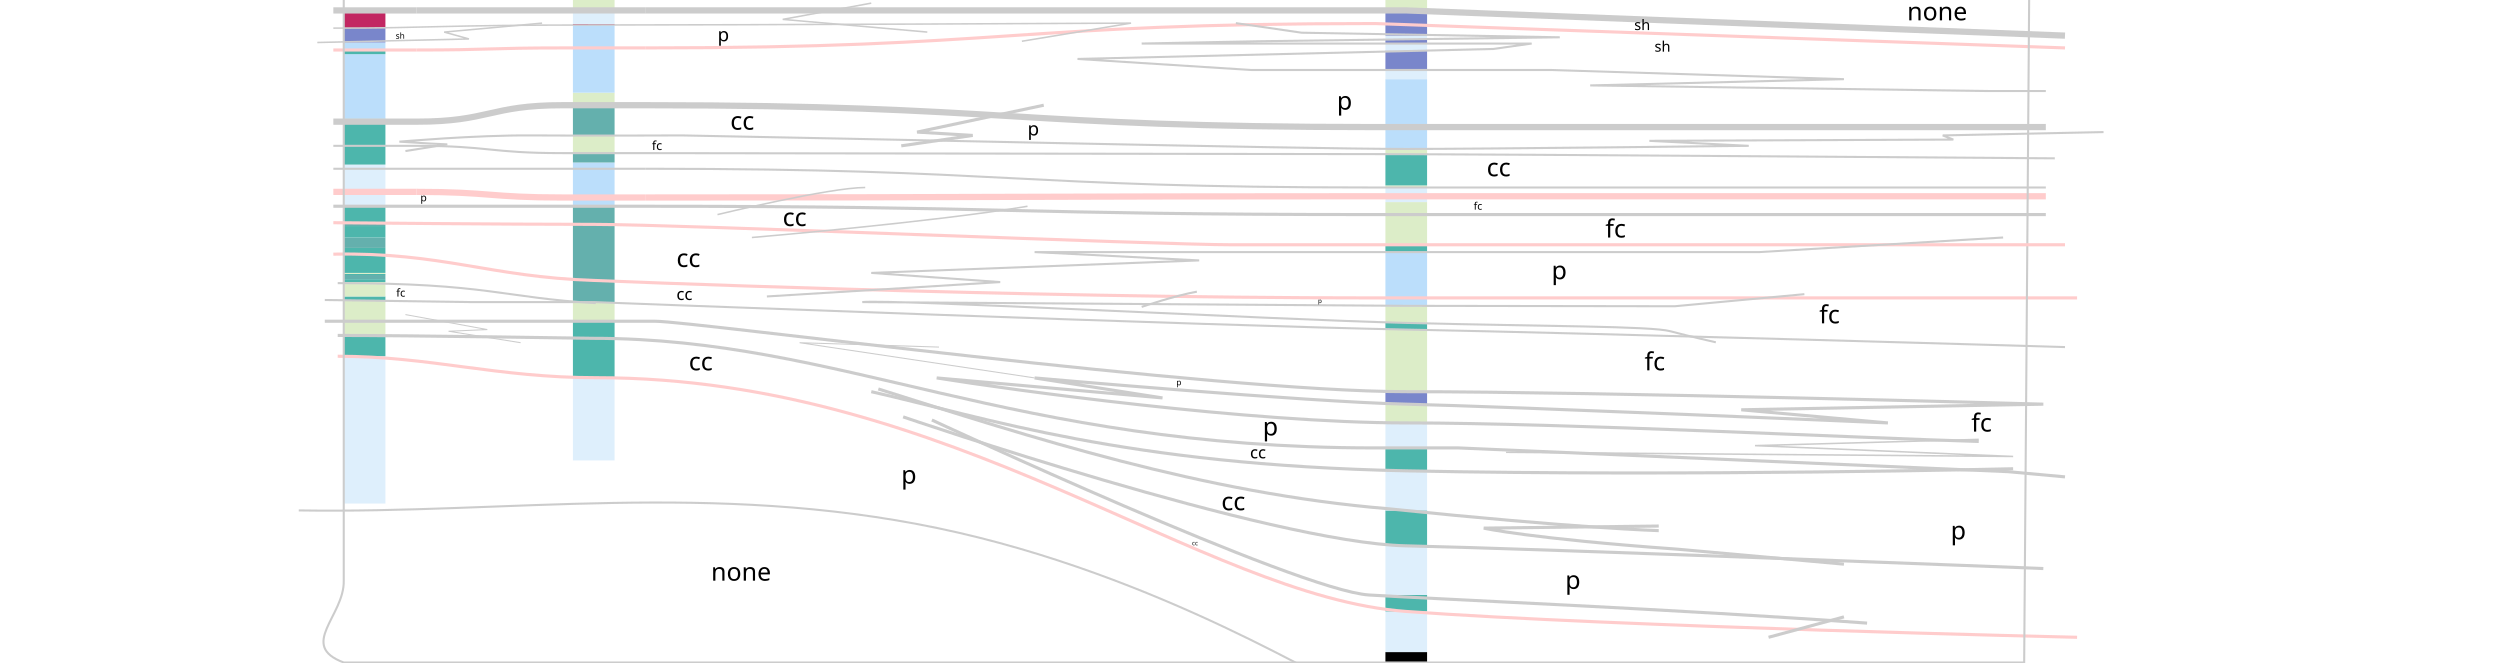
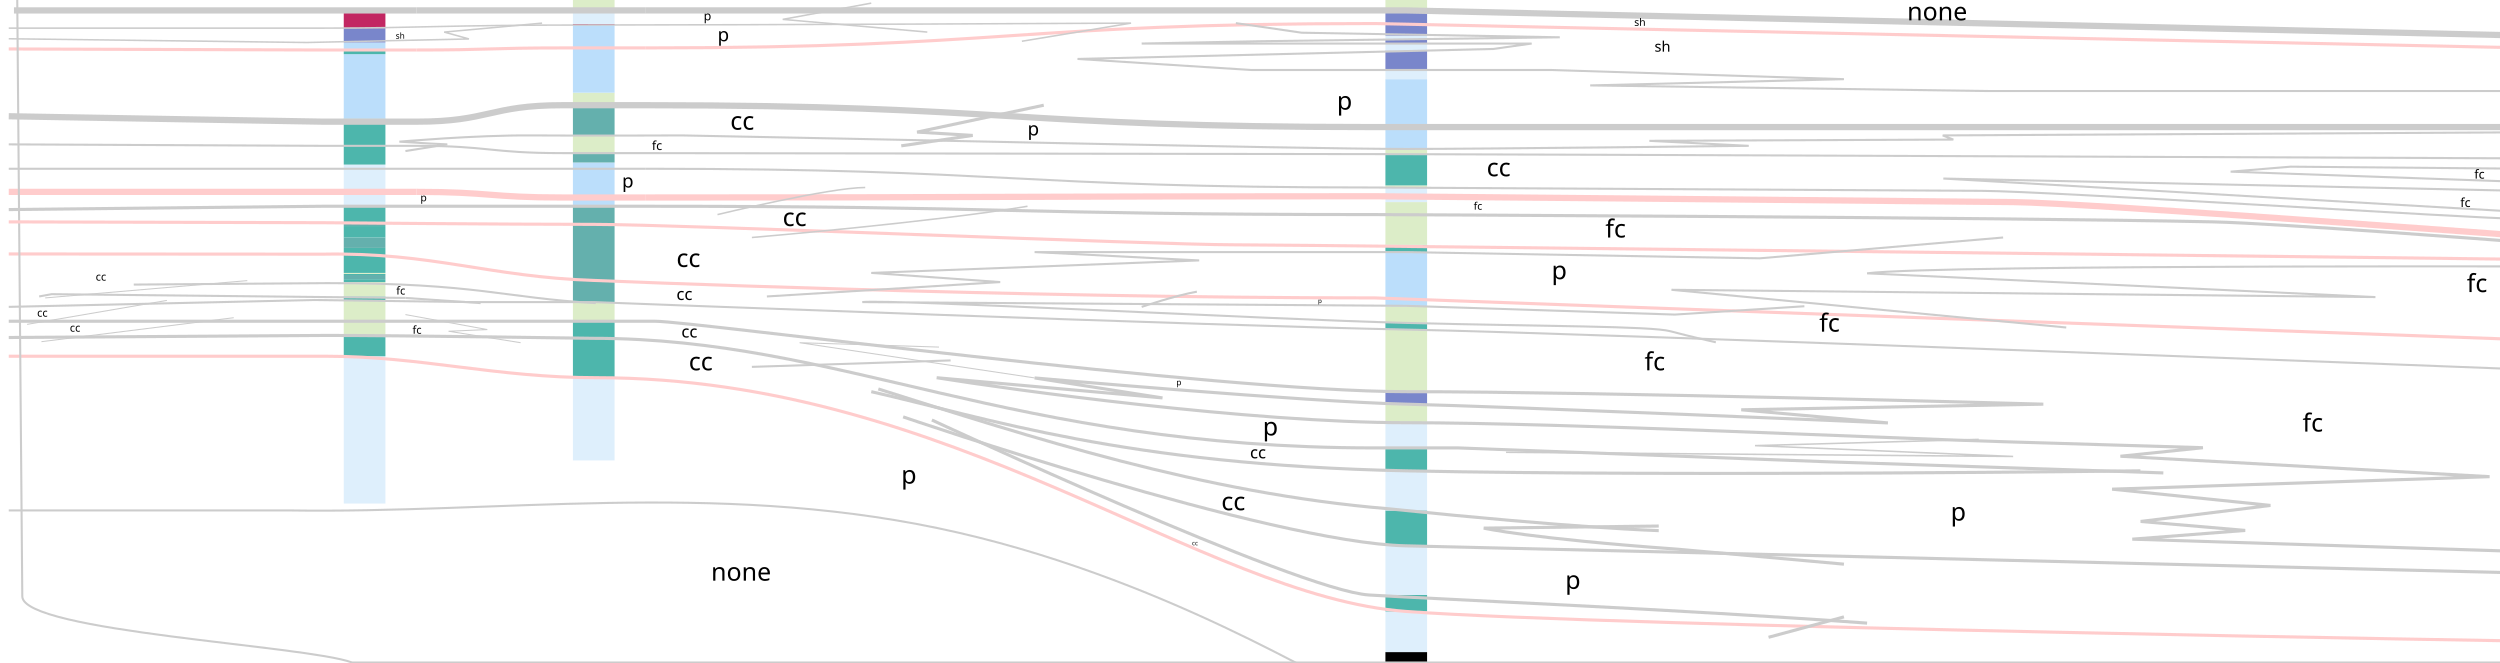
<svg xmlns="http://www.w3.org/2000/svg" version="1.1" id="Layer_1" x="0px" y="0px" width="1200px" height="318px" viewBox="0 0 1200 318" enable-background="new 0 0 1200 318" xml:space="preserve">
  <g id="Layer_1_1_">
    <g display="none">
      <g display="inline">
        <path fill="none" stroke="#FFCCCC" stroke-width="3" d="M160,92.1h40 M200,92.1c35,0,35,2.7,70,2.7h40" />
        <path fill="none" stroke="#FFCCCC" stroke-width="3" d="M160,92.1h40 M200,92.1c35,0,35,2.7,70,2.7h40 M310,94.8     c175,0,175-0.6,350-0.6h40" />
      </g>
      <g display="inline">
        <path fill="none" stroke="#CCCCCC" d="M160,70h40 M200,70c35,0,35,3.5,70,3.5h40" />
      </g>
      <g display="inline">
        <path fill="none" stroke="#FFCCCC" stroke-width="1.5" d="M160,123h40 M200,123c35,0,35,11,70,11h40" />
        <path fill="none" stroke="#FFCCCC" stroke-width="1.5" d="M160,123h40 M200,123c35,0,35,11,70,11h40 M310,134c175,0,175,9,350,9     h40" />
      </g>
      <g display="inline">
        <path fill="none" stroke="#FFCCCC" stroke-width="1.5" d="M160,24h40 M200,24c35,0,35-1,70-1h40" />
        <path fill="none" stroke="#FFCCCC" stroke-width="1.5" d="M160,24h40 M200,24c35,0,35-1,70-1h40 M310,23c175,0,175-11.7,350-11.7     h40" />
      </g>
      <g display="inline">
        <path fill="none" stroke="#FFCCCC" stroke-width="1.5" d="M160,171h40 M200,171c35,0,35,10.6,70,10.6h40" />
        <path fill="none" stroke="#FFCCCC" stroke-width="1.5" d="M160,171h40 M200,171c35,0,35,10.6,70,10.6h40 M310,181.6     c175,0,175,111.9,350,111.9h40" />
      </g>
      <g display="inline">
        <path fill="none" stroke="#FFCCCC" stroke-width="1.5" d="M160,79h40 M200,79c35,0,35-1,70-1h40" />
        <path fill="none" stroke="#FFCCCC" stroke-width="1.5" d="M160,79h40 M200,79c35,0,35-1,70-1h40 M310,78c175,0,175,11,350,11h40" />
      </g>
      <g display="inline">
        <path fill="none" stroke="#CCCCCC" d="M160,81h40 M200,81c35,0,35,0,70,0h40" />
        <path fill="none" stroke="#CCCCCC" d="M160,81h40 M200,81c35,0,35,0,70,0h40 M310,81c175,0,175,9,350,9h40" />
      </g>
      <g display="inline">
        <path fill="none" stroke="#CCCCCC" stroke-width="3" d="M160,58.4h40 M200,58.4c35,0,35-7.9,70-7.9h40" />
        <path fill="none" stroke="#CCCCCC" stroke-width="3" d="M160,58.4h40 M200,58.4c35,0,35-7.9,70-7.9h40 M310,50.5     C485,50.5,485,61,660,61h40" />
      </g>
      <g display="inline">
        <path fill="none" stroke="#CCCCCC" stroke-width="1.5" d="M160,161h40 M200,161c35,0,35,2,70,2h40" />
        <path fill="none" stroke="#CCCCCC" stroke-width="1.5" d="M160,161h40 M200,161c35,0,35,2,70,2h40 M310,163c175,0,175,52,350,52     h40" />
      </g>
      <g display="inline">
        <path fill="none" stroke="#CCCCCC" stroke-width="1.5" d="M160,99h40 M200,99c35,0,35,0,70,0h40" />
        <path fill="none" stroke="#CCCCCC" stroke-width="1.5" d="M160,99h40 M200,99c35,0,35,0,70,0h40 M310,99c175,0,175,4,350,4h40" />
      </g>
      <g display="inline">
        <path fill="none" stroke="#CCCCCC" stroke-width="3" d="M160,5h40 M200,5c35,0,35,0,70,0h40" />
        <path fill="none" stroke="#CCCCCC" stroke-width="3" d="M160,5h40 M200,5c35,0,35,0,70,0h40 M310,5c175,0,175,0,350,0h40" />
      </g>
    </g>
    <g>
      <g transform="translate(165, 5)">
        <g>
          <g>
            <rect y="166" fill="#DEEFFC" width="20" height="70.7" />
            <rect y="156" fill="#4DB6AC" width="20" height="10" />
            <rect y="139" fill="#DCEDC8" width="20" height="17" />
            <rect y="137.3" fill="#4DB6AC" width="20" height="1.7" />
            <rect y="130.4" fill="#DCEDC8" width="20" height="6.9" />
            <rect y="129" fill="#4DB6AC" width="20" height="1.4" />
            <rect y="127" fill="#64B0AD" width="20" height="2" />
            <rect y="126.5" fill="#4DB6AC" width="20" height="0.5" />
            <rect y="126" fill="#DCEDC8" width="20" height="0.5" />
            <rect y="114" fill="#4DB6AC" width="20" height="12" />
            <rect y="109" fill="#64B0AD" width="20" height="5" />
            <rect y="103.5" fill="#4DB6AC" width="20" height="5.5" />
            <rect y="101.8" fill="#64B0AD" width="20" height="1.7" />
            <rect y="94" fill="#4DB6AC" width="20" height="7.8" />
            <rect y="74" fill="#DEEFFC" width="20" height="20" />
            <rect y="52" fill="#4DB6AC" width="20" height="22" />
            <rect y="21" fill="#BBDEFB" width="20" height="31" />
            <rect y="19" fill="#4DB6AC" width="20" height="2" />
            <rect y="15.4" fill="#BBDEFB" width="20" height="3.6" />
            <rect y="8.5" fill="#7986CB" width="20" height="6.9" />
            <rect y="0" fill="#C22762" width="20" height="8.5" />
            <rect y="-0.5" fill="#DCEDC8" width="20" height="0.5" />
          </g>
        </g>
      </g>
      <g transform="translate(275, 5)">
        <g>
          <g>
            <rect y="176.3" fill="#DEEFFC" width="20" height="39.7" />
            <rect y="149.2" fill="#4DB6AC" width="20" height="27.1" />
            <rect y="140" fill="#DCEDC8" width="20" height="9.2" />
            <rect y="94" fill="#64B0AD" width="20" height="46" />
            <rect y="73" fill="#BBDEFB" width="20" height="21" />
            <rect y="68.5" fill="#64B0AD" width="20" height="4.5" />
            <rect y="60" fill="#DCEDC8" width="20" height="8.5" />
            <rect y="45.5" fill="#64B0AD" width="20" height="14.5" />
            <rect y="39.5" fill="#DCEDC8" width="20" height="6" />
            <rect y="7" fill="#BBDEFB" width="20" height="32.5" />
            <rect y="6.5" fill="#C22762" width="20" height="0.5" />
            <rect y="0" fill="#DEEFFC" width="20" height="6.5" />
            <rect y="-7" fill="#DCEDC8" width="20" height="7" />
          </g>
        </g>
      </g>
      <g transform="translate(665, 5)">
        <g>
          <g>
            <rect y="308" width="20" height="50" />
            <rect y="288.5" fill="#DEEFFC" width="20" height="19.5" />
            <rect y="280.6" fill="#4DB6AC" width="20" height="7.9" />
            <rect y="257" fill="#DEEFFC" width="20" height="23.6" />
            <rect y="240" fill="#4DB6AC" width="20" height="17" />
            <rect y="221" fill="#DEEFFC" width="20" height="19" />
            <rect y="210" fill="#4DB6AC" width="20" height="11" />
            <rect y="198" fill="#DEEFFC" width="20" height="12" />
            <rect y="189" fill="#DCEDC8" width="20" height="9" />
            <rect y="183" fill="#7986CB" width="20" height="6" />
            <rect y="153" fill="#DCEDC8" width="20" height="30" />
            <rect y="150" fill="#4DB6AC" width="20" height="3" />
            <rect y="142" fill="#DCEDC8" width="20" height="8" />
            <rect y="116" fill="#BBDEFB" width="20" height="26" />
            <rect y="112.5" fill="#4DB6AC" width="20" height="3.5" />
            <rect y="92" fill="#DCEDC8" width="20" height="20.5" />
            <rect y="85" fill="#DEEFFC" width="20" height="7" />
            <rect y="84" fill="#DCEDC8" width="20" height="1" />
            <rect y="69" fill="#4DB6AC" width="20" height="15" />
            <rect y="66.5" fill="#DCEDC8" width="20" height="2.5" />
            <rect y="33" fill="#BBDEFB" width="20" height="33.5" />
            <rect y="28.6" fill="#DEEFFC" width="20" height="4.4" />
            <rect y="19.3" fill="#7986CB" width="20" height="9.3" />
            <rect y="15.9" fill="#DEEFFC" width="20" height="3.4" />
            <rect y="13.7" fill="#7986CB" width="20" height="2.2" />
            <rect y="12.1" fill="#DEEFFC" width="20" height="1.6" />
            <rect y="0" fill="#7986CB" width="20" height="12.1" />
            <rect y="-33.9" fill="#DCEDC8" width="20" height="33.9" />
          </g>
        </g>
      </g>
    </g>
  </g>
  <g id="Lines">
-     <path fill="none" stroke="#FFCCCC" stroke-width="1.5" d="M160,122L160,122c52.5-1,75,11,125,12.6c0,0,200,8.4,375,8.4h337" />
-     <path fill="none" stroke="#FFCCCC" stroke-width="1.5" d="M162.1,171c44.5,0,76,10.3,124.3,10.3c170.8,0,290.1,105,388.6,112.2   c99.4,7.3,322,12.4,322,12.4" />
+     <path fill="none" stroke="#FFCCCC" stroke-width="1.5" d="M4.2,121.9L155,122l0,0c52.5-1,80,11,130,12.6c0,0,200,8.4,375,8.4   l578.1,21" />
+     <path fill="none" stroke="#FFCCCC" stroke-width="1.5" d="M4.2,171h152.9c44.5,0,81,10.3,129.3,10.3c170.8,0,290.1,105,388.6,112.2   c99.4,7.3,547,14.4,547,14.4" />
    <path fill="none" stroke="#CCCCCC" stroke-width="1.5" d="M447.3,201.6c0,0,175.7,81.9,209.9,84s147.8,6.8,239,13.5" />
-     <path fill="none" stroke="#CCCCCC" stroke-width="1.5" d="M980.8,272.9c0,0-241-9.5-305.9-10.9c-64.8-1.4-241.4-61.9-241.4-61.9" />
+     <path fill="none" stroke="#CCCCCC" stroke-width="1.5" d="M1205.8,274.9c0,0-466-11.5-530.9-12.9c-64.8-1.4-241.4-61.9-241.4-61.9" />
    <path fill="none" stroke="#CCCCCC" stroke-width="1.5" d="M796.2,252.5l-84,1c0,0,22,5,92.9,10.1l80,7.2" />
    <path fill="none" stroke="#CCCCCC" stroke-width="1.5" d="M421.6,186.7c72.1,22.8,156.2,50.2,244.8,57.5   c92.1,9.5,129.8,10.5,129.8,10.5" />
-     <path fill="none" stroke="#CCCCCC" stroke-width="1.5" d="M966.3,225c0,0-155.7,3.8-291.3,1s-201.5-25.5-256.8-38" />
-     <path fill="none" stroke="#CCCCCC" stroke-width="1.5" d="M162.1,161c35,0,122.9,1.4,122.9,1.4c118.7,0,200,52.6,375,52.6h40   l263.9,11.4l27.3,2.5" />
-     <line fill="none" stroke="#FFCCCC" stroke-width="3" x1="160" y1="92.1" x2="200" y2="92.1" />
+     <path fill="none" stroke="#CCCCCC" stroke-width="1.5" d="M1027.4,226c0,0-216.8,2.8-352.4,0s-201.5-25.5-256.8-38" />
+     <path fill="none" stroke="#CCCCCC" stroke-width="1.5" d="M4.2,162l152.9-1c35,0,127.9,1.4,127.9,1.4c118.7,0,200,52.6,375,52.6h40   l178.4,6.7l160,5.3" />
+     <polyline fill="none" stroke="#FFCCCC" stroke-width="3" points="4.2,92.1 155,92.1 200,92.1  " />
    <path fill="none" stroke="#FFCCCC" stroke-width="3" d="M200,92.1c35,0,35,2.7,70,2.7h40" />
-     <path fill="none" stroke="#FFCCCC" stroke-width="3" d="M310,94.8c175,0,175-0.6,350-0.6h322" />
-     <path fill="none" stroke="#CCCCCC" d="M160,70h40c35,0,35,3.5,70,3.5h40c67.5,0,310.2,0.5,365,0.5c33.6,0,311.3,2,311.3,2" />
-     <line fill="none" stroke="#FFCCCC" stroke-width="1.5" x1="160" y1="24" x2="200" y2="24" />
+     <path fill="none" stroke="#FFCCCC" stroke-width="3" d="M310,94.8c175,0,175-0.6,350-0.6c0,0,229.7,2,306.3,2.8   c33.2,0.3,255.7,17,255.7,17" />
+     <path fill="none" stroke="#CCCCCC" d="M4.2,69.3L155,70h45c35,0,35,3.5,70,3.5h40c67.5,0,310.2,0.5,365,0.5c33.6,0,533.3,2,533.3,2   " />
+     <polyline fill="none" stroke="#FFCCCC" stroke-width="1.5" points="4.2,23.5 155,24 200,24  " />
    <path fill="none" stroke="#FFCCCC" stroke-width="1.5" d="M200,24c35,0,35-1,70-1h40" />
-     <path fill="none" stroke="#FFCCCC" stroke-width="1.5" d="M310,23c175,0,175-11.7,350-11.7L991.2,23" />
-     <path fill="none" stroke="#CCCCCC" d="M160,81c0,0,75,0,110,0h40" />
-     <path fill="none" stroke="#CCCCCC" d="M310,81c175,0,175,9,350,9h322" />
-     <path fill="none" stroke="#CCCCCC" stroke-width="3" d="M160,58.4h40c35,0,35-7.9,70-7.9h40C485,50.5,485,61,660,61h322" />
-     <path fill="none" stroke="#CCCCCC" stroke-width="1.5" d="M160,99h150c175,0,175,4,350,4h322" />
-     <line fill="none" stroke="#CCCCCC" stroke-width="3" x1="160" y1="5" x2="200" y2="5" />
+     <path fill="none" stroke="#FFCCCC" stroke-width="1.5" d="M310,23c175,0,175-11.7,350-11.7L1213.2,23" />
+     <path fill="none" stroke="#CCCCCC" d="M4.2,81H155c0,0,80,0,115,0h40" />
+     <path fill="none" stroke="#CCCCCC" d="M310,81c175,0,175,9,350,9c0,0,187.4,1,291.1,1.6c32.4,0.2,239.2,13.4,257.2,13.4" />
+     <path fill="none" stroke="#CCCCCC" stroke-width="3" d="M4.2,55.8L155,58.4h45c35,0,35-7.9,70-7.9h40C485,50.5,485,61,660,61h561.6   " />
+     <path fill="none" stroke="#CCCCCC" stroke-width="1.5" d="M4.2,100.6L155,99h155c175,0,175,4,350,4c0,0,301.8,1.3,402.3,3.5   c30.7,0.7,141.7,9.2,141.7,9.2" />
+     <polyline fill="none" stroke="#CCCCCC" stroke-width="3" points="6.7,5 155,5 200,5  " />
    <path fill="none" stroke="#CCCCCC" stroke-width="3" d="M200,5c35,0,35,0,70,0h40" />
-     <path fill="none" stroke="#CCCCCC" stroke-width="3" d="M310,5c175,0,190,0,365,0l316.2,12.1" />
-     <path fill="none" stroke="#CCCCCC" d="M165,278.7V-1.6h809L971.6,318H165C142.9,309.8,165.4,295.6,165,278.7z" />
-     <path fill="none" stroke="#CCCCCC" d="M143.4,245c100.7,1.6,198.8-14,306.7,8.5s191.7,77.8,198.8,77.8" />
+     <path fill="none" stroke="#CCCCCC" stroke-width="3" d="M310,5c175,0,190,0,365,0l538.2,12.1" />
+     <path fill="none" stroke="#CCCCCC" d="M10.7,286.3L8.2-9.4L1204-1.6V318H169C146.9,309.8,11.1,303.2,10.7,286.3z" />
+     <path fill="none" stroke="#CCCCCC" d="M4.2,245h134.2c100.7,1.6,203.8-14,311.7,8.5s191.7,77.8,198.8,77.8" />
    <path fill="none" stroke="#CCCCCC" stroke-width="0.75" d="M949.8,210.9l-107.4,3l123.9,5.2l-243.4-2" />
-     <path fill="none" stroke="#CCCCCC" stroke-width="1.5" d="M155.9,154.2c25.6,0,140.3,0,158.6,0S583.4,188,675,188s305.8,6,305.8,6   l-145,2.7l70.4,6.3c0,0-183-7.9-231.2-9s-178.4-12.6-178.4-12.6L558,191l-108.4-9.6C484.8,187.1,600.2,203,675,203   s221,7.4,274.8,8.9" />
-     <path fill="none" stroke="#FFCCCC" stroke-width="1.5" d="M991.2,117.5c0,0-363.1,0-399.3,0s-266.2-9.8-306.9-9.8s-125-0.8-125-0.8   " />
+     <path fill="none" stroke="#CCCCCC" stroke-width="1.5" d="M1238.1,265.6l-214.6-6.8l54.2-4.2l-50.2-4.3l62.3-7.7l-76-7.8l181.2-6   l-177.2-9.8l39.6-4.1l-93.2-2.8c-53.8-1.5-214.4-9.2-289.2-9.2s-190.2-15.9-225.4-21.6L558,191l-61.4-9.6   c0,0,130.2,11.5,178.4,12.6s231.2,9,231.2,9l-70.4-6.3l145-2.7c0,0-214.2-6-305.8-6s-342.2-33.8-360.5-33.8s-138,0-163.6,0H4.2" />
+     <path fill="none" stroke="#FFCCCC" stroke-width="1.5" d="M1213.2,124.5c0,0-585.1-7-621.3-7s-266.2-9.8-306.9-9.8   s-130-0.8-130-0.8L4.2,106.5" />
    <line fill="none" stroke="#CCCCCC" stroke-width="1.5" x1="848.9" y1="305.9" x2="885.1" y2="296.1" />
-     <path fill="none" stroke="#CCCCCC" d="M155.9,144l69.9,1H285c0,0,303.4,11.6,390,13.2s316.2,8.4,316.2,8.4" />
+     <path fill="none" stroke="#CCCCCC" d="M4.2,147.3l146.7-3.3l74.9,1H285c0,0,303.4,11.6,390,13.2s546.6,19.5,546.6,19.5" />
    <polyline fill="none" stroke="#CCCCCC" stroke-width="0.5" points="249.9,164.5 215.3,159 233.9,158.2 194.6,151  " />
    <polyline fill="none" stroke="#CCCCCC" stroke-width="0.5" points="450.7,166.6 383.8,164.5 496.6,181.4  " />
-     <path fill="none" stroke="#CCCCCC" d="M194.6,72.5l20.1-3.2l-8.2-0.4L191.7,68c0,0,36.6-3.2,63.3-3s72.4,0,72.4,0   c74.2,1.3,297.3,6.5,347.6,6.5c36.7,0,164.4-1.5,164.4-1.5l-47.7-2.4L937.6,67l-5.1-2l77.2-1.6" />
-     <polyline fill="none" stroke="#CCCCCC" points="368.1,142.3 480.1,135.4 418.2,131 575.6,125 496.6,121 675,121 844.6,121    961.5,114  " />
-     <path fill="none" stroke="#CCCCCC" d="M162.1,135.9c72.4,0,79.6,7.1,123.9,9.6" />
-     <path fill="none" stroke="#CCCCCC" d="M823.6,164.3c0,0-12.5-2.8-21.8-5.3s-59.3-2.3-126.8-4s-246.4-11.5-261.1-10l261.1,1.8   l128.9,0.2l62.2-5.8" />
+     <path fill="none" stroke="#CCCCCC" d="M194.6,72.5l20.1-3.2l-8.2-0.4L191.7,68c0,0,36.6-3.2,63.3-3s72.4,0,72.4,0   c74.2,1.3,297.3,6.5,347.6,6.5c36.7,0,164.4-1.5,164.4-1.5l-47.7-2.4L937.6,67l-5.1-2l299.2-1.6" />
+     <polyline fill="none" stroke="#CCCCCC" points="368.1,142.3 480.1,135.4 418.2,131 575.6,125 496.6,121 675,121 844.6,124    961.5,114  " />
+     <path fill="none" stroke="#CCCCCC" d="M64.2,136.6l92.9-0.7c72.4,0,84.6,7.1,128.9,9.6" />
+     <path fill="none" stroke="#CCCCCC" d="M194.6,143l-169.8-1.8l-6,1.1" />
+     <path fill="none" stroke="#CCCCCC" d="M823.6,164.3c0,0-12.5-2.8-21.8-5.3s-59.3-2.3-126.8-4s-246.4-11.5-261.1-10l261.1,1.8   l128.9,4.2l62.2-4" />
    <path fill="none" stroke="#CCCCCC" stroke-width="0.75" d="M360.9,114c0,0,88.1-7.5,132.3-15" />
    <path fill="none" stroke="#CCCCCC" d="M548,147.3c0,0,16.3-5.5,26.5-7.3" />
    <polyline fill="none" stroke="#CCCCCC" stroke-width="1.5" points="432.6,70 466.9,65 440.2,63.4 501,50.5  " />
-     <path fill="none" stroke="#CCCCCC" stroke-width="0.75" d="M160,13.5c47.3,0,50.3-1.5,125-1.5s257.9-0.9,257.9-0.9l-52.4,8.7" />
-     <polyline fill="none" stroke="#CCCCCC" stroke-width="0.75" points="152.3,20.4 225.1,18.7 213.2,15.4 260.2,11.1  " />
+     <path fill="none" stroke="#CCCCCC" stroke-width="0.75" d="M4.2,13.5H155c47.3,0,55.3-1.5,130-1.5s257.9-0.9,257.9-0.9l-52.4,8.7" />
+     <polyline fill="none" stroke="#CCCCCC" stroke-width="0.75" points="4.2,18.6 147.3,20.4 225.1,18.7 213.2,15.4 260.2,11.1  " />
    <polyline fill="none" stroke="#CCCCCC" stroke-width="0.75" points="445.1,15.4 375.7,9.3 418.2,1.5  " />
-     <polyline fill="none" stroke="#CCCCCC" points="593.2,11.1 624.8,15.7 748.7,17.9 603.7,19.8 548,20.9 735.2,20.9 716.8,23.5    517.2,28.3 600.7,33.6 744.7,33.6 885.1,38 763.3,41 954.3,43.7 982,43.7  " />
+     <polyline fill="none" stroke="#CCCCCC" points="593.2,11.1 624.8,15.7 748.7,17.9 603.7,19.8 548,20.9 735.2,20.9 716.8,23.5    517.2,28.3 600.7,33.6 744.7,33.6 885.1,38 763.3,41 954.3,43.7 1204,43.7  " />
    <path fill="none" stroke="#CCCCCC" stroke-width="0.75" d="M344.4,103c0,0,53.7-13,70.9-13" />
    <path fill="none" d="M520.6,245c10.4-0.2,35.8,0,35.8,0" />
    <path fill="none" d="M550.5,238.5c10.4-0.2,35.8-9.6,35.8-9.6" />
    <path fill="none" d="M568.3,220.1C578.7,219.9,600,209,600,209" />
+     <path fill="none" stroke="#CCCCCC" d="M991.8,157.2l-189.5-18.1l337.9,3.5l-244-11.4c33.5-4.4,370.5-3.2,370.5-3.2" />
+     <polyline fill="none" stroke="#CCCCCC" points="1213.2,81 1099.5,80 1070.7,82.4 1221.6,87.7 1209.6,91.6 932.8,85.7 1216.5,102.1     " />
+     <line fill="none" stroke="#CCCCCC" x1="456.3" y1="173" x2="360.9" y2="176.1" />
+     <line fill="none" stroke="#CCCCCC" stroke-width="0.5" x1="21.7" y1="143" x2="118.7" y2="134.7" />
+     <line fill="none" stroke="#CCCCCC" x1="194.6" y1="143" x2="230.7" y2="145.5" />
+     <line fill="none" stroke="#CCCCCC" stroke-width="0.5" x1="19.9" y1="164" x2="112.2" y2="152.5" />
+     <line fill="none" stroke="#CCCCCC" stroke-width="0.5" x1="13" y1="155.7" x2="80.1" y2="144.2" />
  </g>
  <g id="Facies">
    <text transform="matrix(1 0 0 1 330.6108 177.7471)" font-family="'ArialMT'" font-size="12px">cc</text>
    <text transform="matrix(1 0 0 1 341.3084 278.7215)" font-family="'ArialMT'" font-size="12px">none</text>
-     <text transform="matrix(1 0 0 1 946.2139 207.1543)" font-family="'ArialMT'" font-size="12px">fc</text>
+     <text transform="matrix(1 0 0 1 1105.206 207.1543)" font-family="'ArialMT'" font-size="12px">fc</text>
    <text transform="matrix(1 0 0 1 751.3169 282.6447)" font-family="'ArialMT'" font-size="12px">p</text>
    <text transform="matrix(1 0 0 1 606.1223 209.0004)" font-family="'ArialMT'" font-size="12px">p</text>
    <text transform="matrix(1 0 0 1 432.5821 232.1247)" font-family="'ArialMT'" font-size="12px">p</text>
    <text transform="matrix(1 0 0 1 564.6277 184.9206)" font-family="'ArialMT'" font-size="4px">p</text>
    <text transform="matrix(1 0 0 1 789.3549 177.7468)" font-family="'ArialMT'" font-size="12px">fc</text>
    <text transform="matrix(1 0 0 1 770.5541 114.0005)" font-family="'ArialMT'" font-size="12px">fc</text>
    <text transform="matrix(1 0 0 1 641.702 52.609)" font-family="'ArialMT'" font-size="12px">p</text>
    <text transform="matrix(1 0 0 1 375.6619 108.4999)" font-family="'ArialMT'" font-size="12px">cc</text>
    <text transform="matrix(1 0 0 1 324.682 128.1499)" font-family="'ArialMT'" font-size="12px">cc</text>
    <text transform="matrix(1 0 0 1 324.6821 144)" font-family="'ArialMT'" font-size="8px">cc</text>
    <text transform="matrix(1 0 0 1 744.7489 134)" font-family="'ArialMT'" font-size="12px">p</text>
    <text transform="matrix(1 0 0 1 493.227 64.9998)" font-family="'ArialMT'" font-size="9px">p</text>
    <text transform="matrix(1 0 0 1 350.5292 62.2503)" font-family="'ArialMT'" font-size="12px">cc</text>
    <text transform="matrix(1 0 0 1 632.6437 145.4619)" font-family="'ArialMT'" font-size="3px">p</text>
    <text transform="matrix(1 0 0 1 344.4357 19.7998)" font-family="'ArialMT'" font-size="9px">p</text>
    <text transform="matrix(1 0 0 1 794.1621 24.7954)" font-family="'ArialMT'" font-size="7px">sh</text>
-     <text transform="matrix(1 0 0 1 784.4243 14.425)" font-family="'ArialMT'" font-size="7px">sh</text>
+     <text transform="matrix(1 0 0 1 784.4243 12.425)" font-family="'ArialMT'" font-size="5px">sh</text>
    <text transform="matrix(1 0 0 1 189.9183 18.6)" font-family="'ArialMT'" font-size="4px">sh</text>
    <text transform="matrix(1 0 0 1 915.4325 9.7444)" font-family="'ArialMT'" font-size="12px">none</text>
-     <text transform="matrix(1 0 0 1 873.2318 155.2)" font-family="'ArialMT'" font-size="12px">fc</text>
+     <text transform="matrix(1 0 0 1 873.2318 159.2)" font-family="'ArialMT'" font-size="12px">fc</text>
    <text transform="matrix(1 0 0 1 312.8964 72.0002)" font-family="'ArialMT'" font-size="6px">fc</text>
    <text transform="matrix(1 0 0 1 201.7891 96.6235)" font-family="'ArialMT'" font-size="5px">p</text>
    <text transform="matrix(1 0 0 1 707.3557 100.6467)" font-family="'ArialMT'" font-size="5px">fc</text>
    <text transform="matrix(1 0 0 1 713.5973 84.6016)" font-family="'ArialMT'" font-size="12px">cc</text>
-     <text transform="matrix(1 0 0 1 190.2012 142.3828)" font-family="'ArialMT'" font-size="5.283px">fc</text>
+     <text transform="matrix(1 0 0 1 190.2012 141.3828)" font-family="'ArialMT'" font-size="5.283px">fc</text>
    <text transform="matrix(1 0 0 1 586.2258 244.9038)" font-family="'ArialMT'" font-size="12px">cc</text>
    <text transform="matrix(1 0 0 1 599.9998 219.9999)" font-family="'ArialMT'" font-size="8px">cc</text>
    <text transform="matrix(1 0 0 1 572.1335 261.7343)" font-family="'ArialMT'" font-size="3px">cc</text>
-     <text transform="matrix(1 0 0 1 936.3196 258.8686)" font-family="'ArialMT'" font-size="12px">p</text>
+     <text transform="matrix(1 0 0 1 936.3196 249.8686)" font-family="'ArialMT'" font-size="12px">p</text>
+     <text transform="matrix(1 0 0 1 1184.027 140.1996)" font-family="'ArialMT'" font-size="12px">fc</text>
+     <text transform="matrix(1 0 0 1 298.583 90.0084)" font-family="'ArialMT'" font-size="9px">p</text>
+     <text transform="matrix(1 0 0 1 1180.932 99.3505)" font-family="'ArialMT'" font-size="6px">fc</text>
+     <text transform="matrix(1 0 0 1 1187.67 85.7373)" font-family="'ArialMT'" font-size="6px">fc</text>
+     <text transform="matrix(1 0 0 1 327.0537 162.0004)" font-family="'ArialMT'" font-size="8px">cc</text>
+     <text transform="matrix(1 0 0 1 198.0002 160.2001)" font-family="'ArialMT'" font-size="5.283px">fc</text>
+     <text transform="matrix(1 0 0 1 337.7474 9.7445)" font-family="'ArialMT'" font-size="6px">p</text>
+     <text transform="matrix(1 0 0 1 45.9091 134.6997)" font-family="'ArialMT'" font-size="5.283px">cc</text>
+     <text transform="matrix(1 0 0 1 17.8006 152.0002)" font-family="'ArialMT'" font-size="5.283px">cc</text>
+     <text transform="matrix(1 0 0 1 33.4966 159.2002)" font-family="'ArialMT'" font-size="5.283px">cc</text>
  </g>
</svg>
